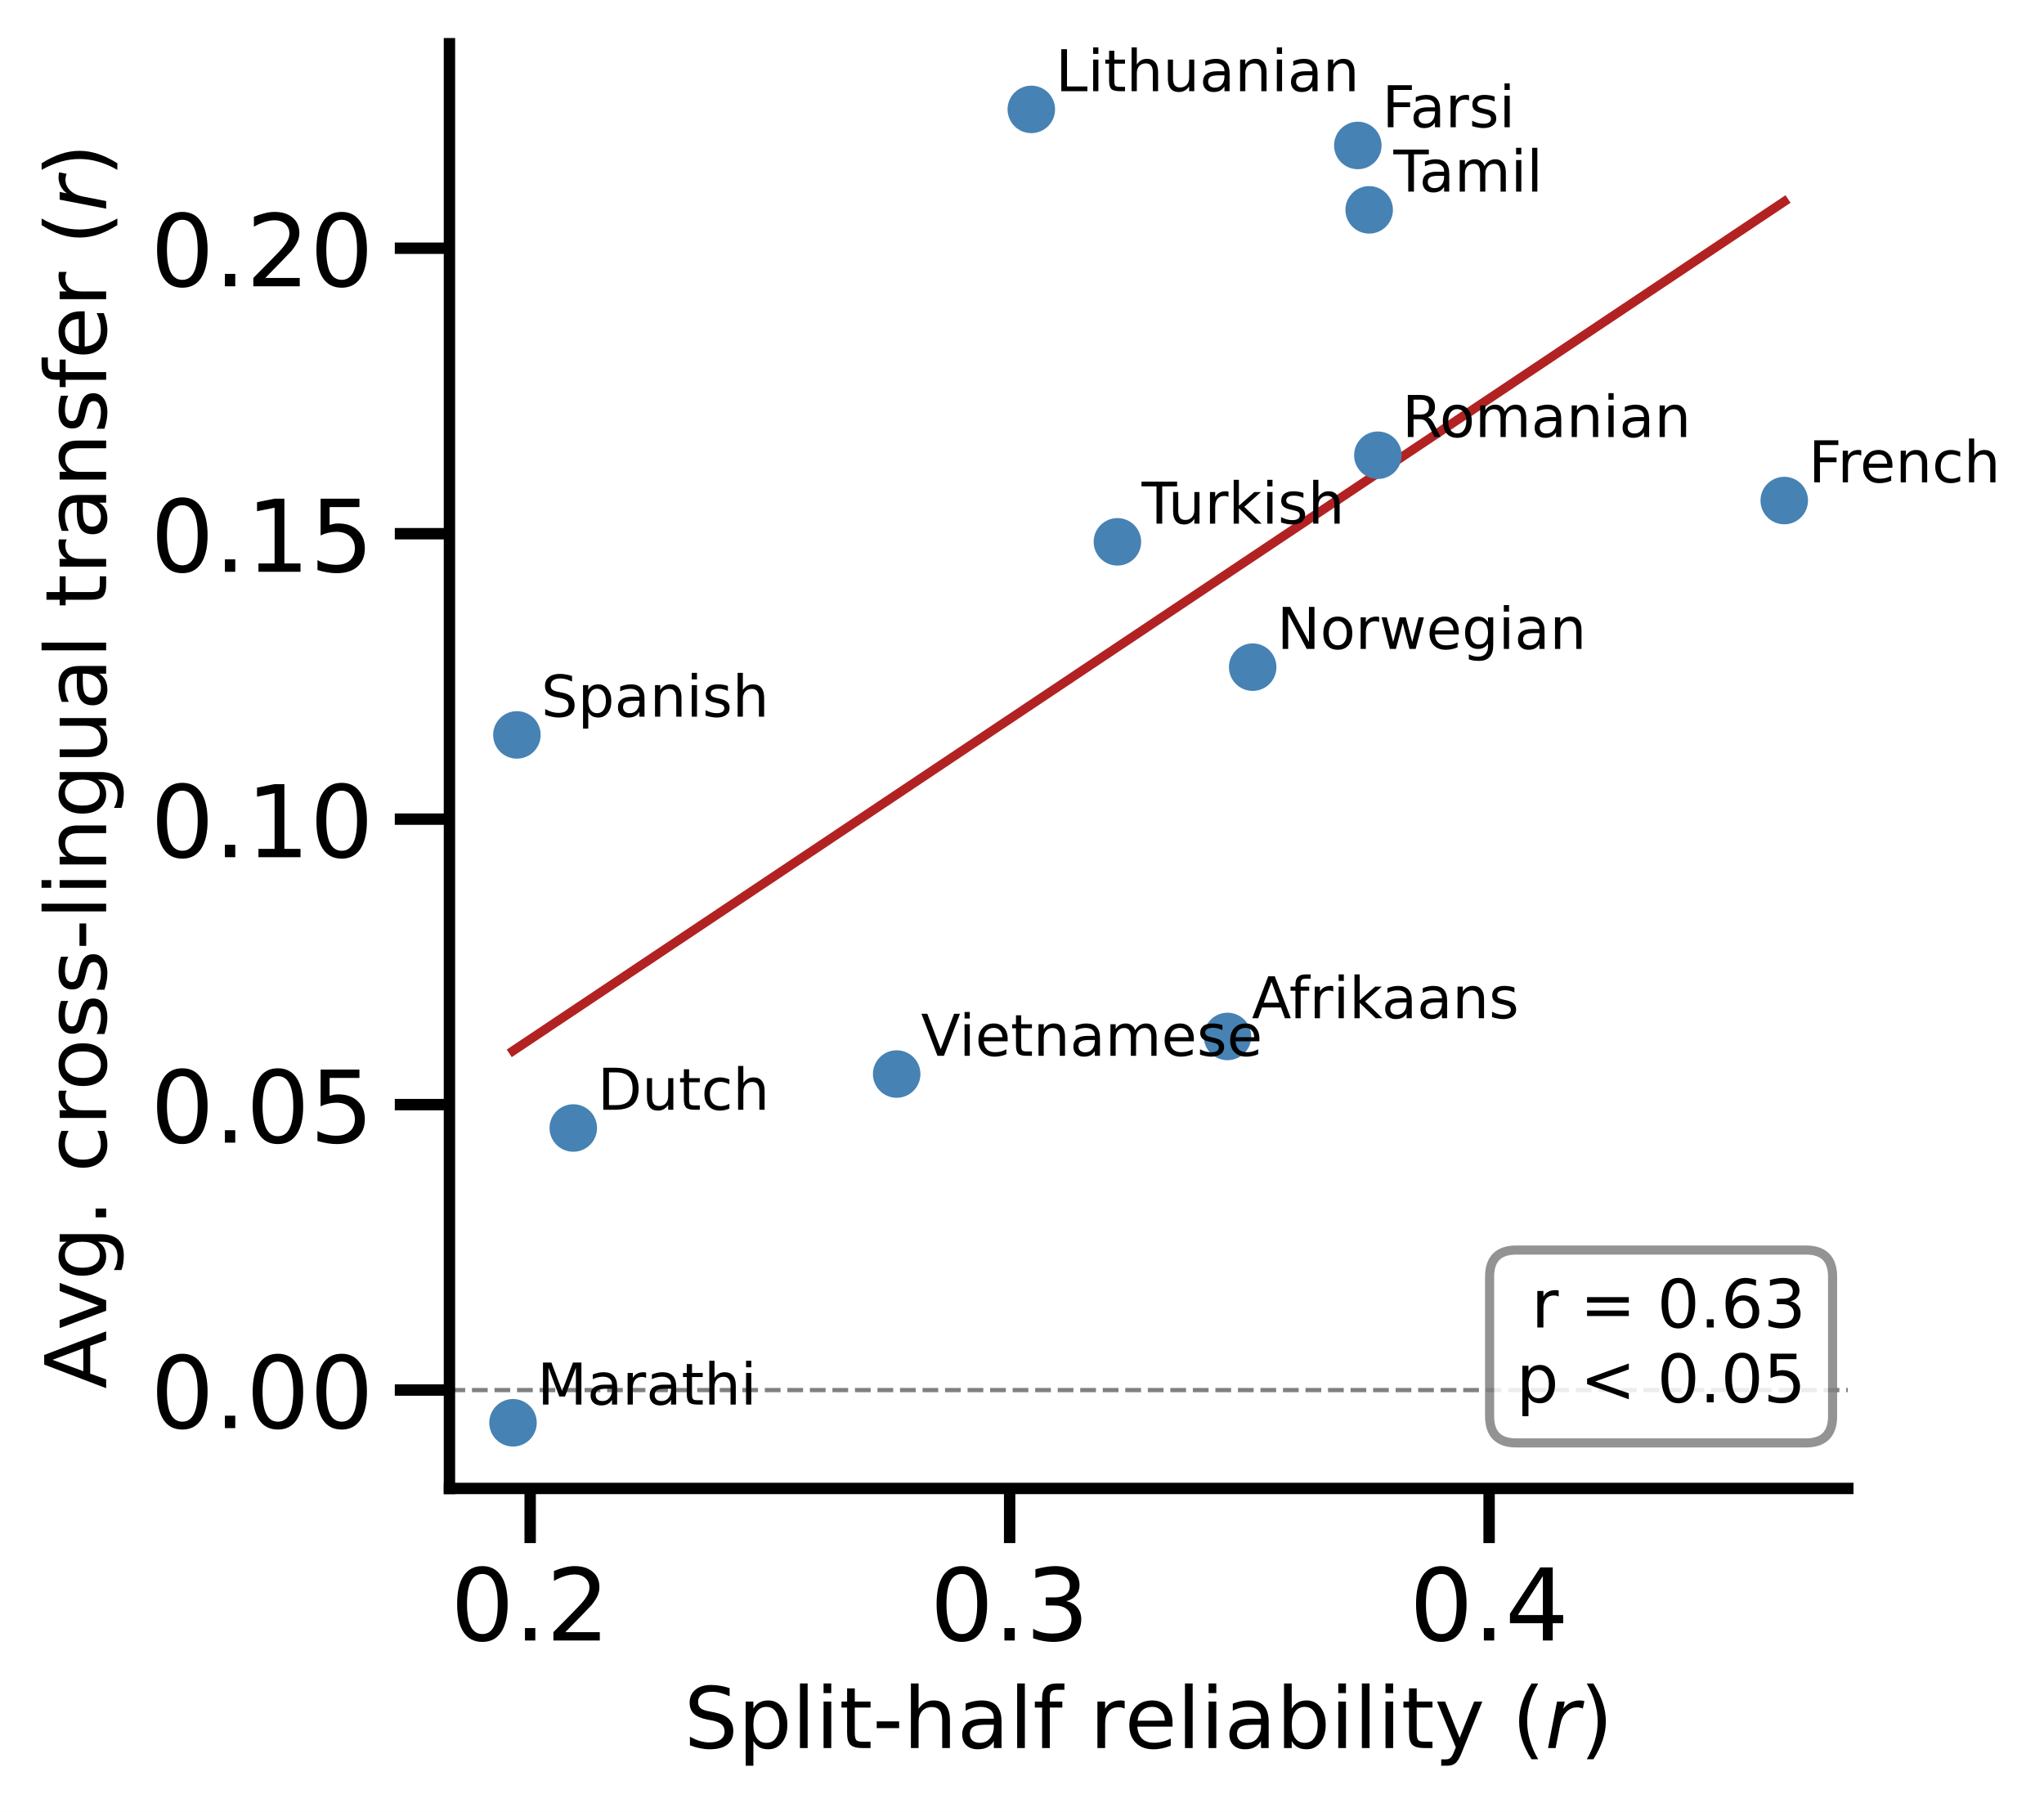
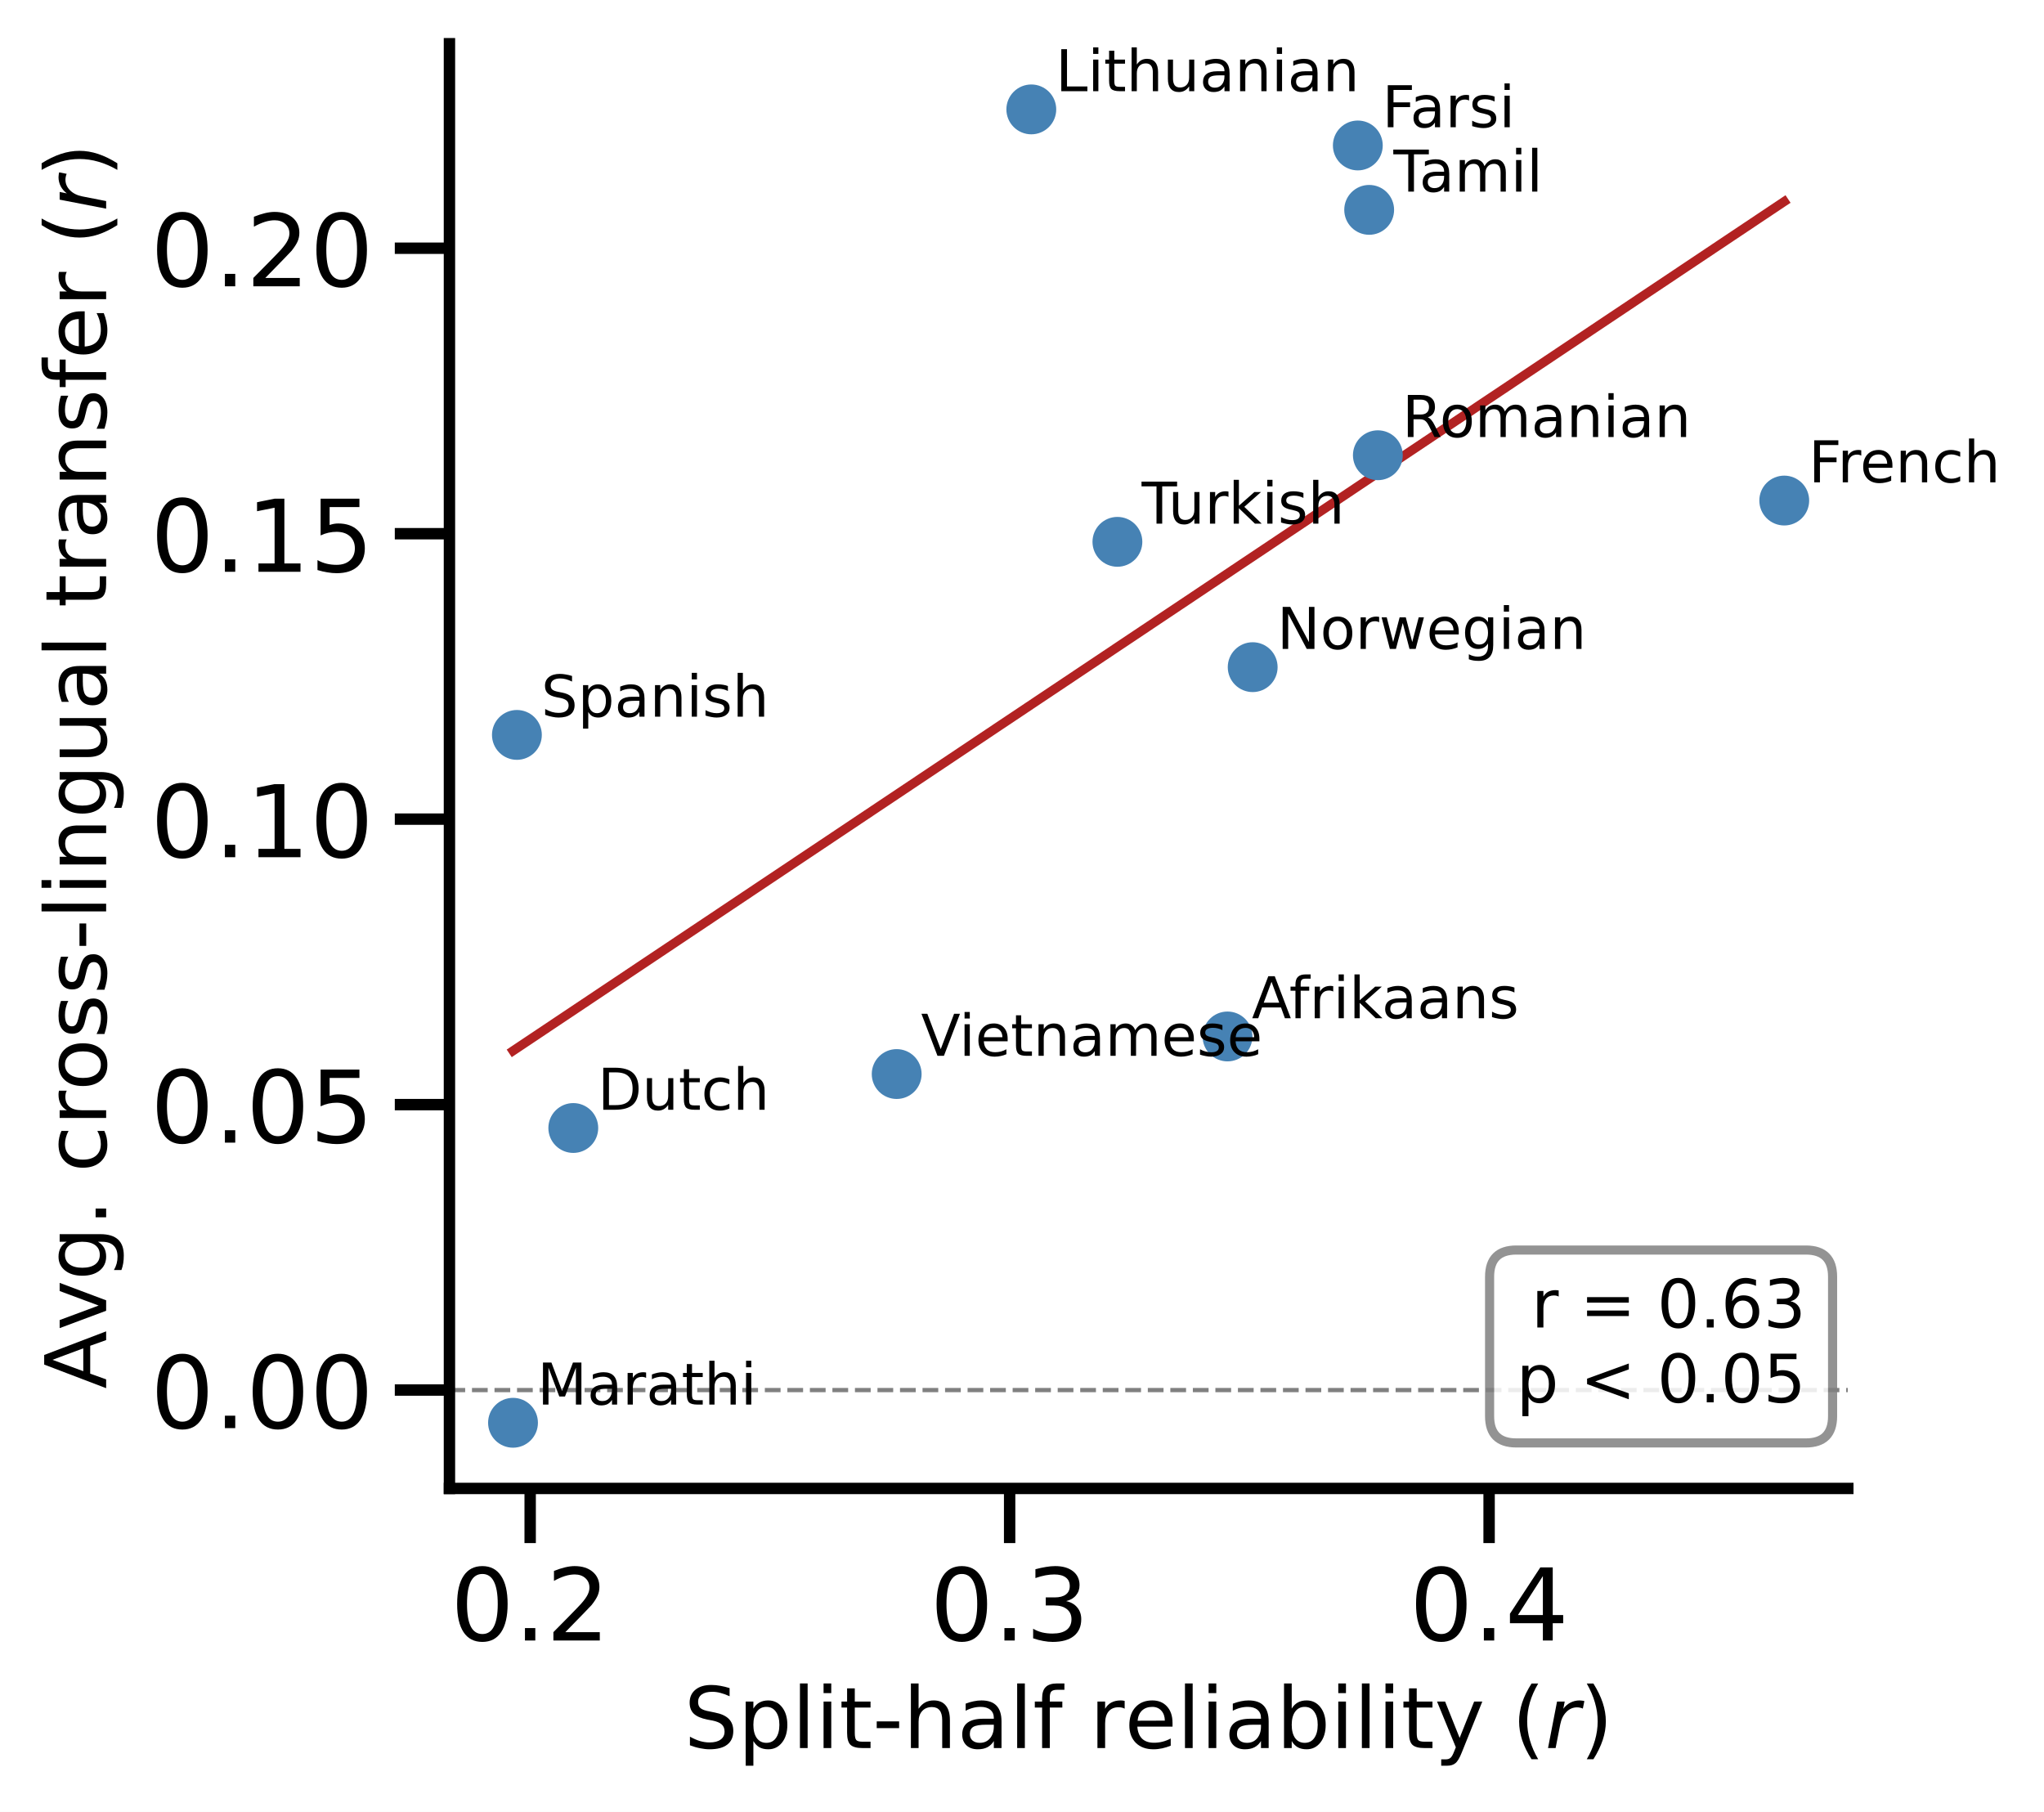
<svg xmlns="http://www.w3.org/2000/svg" xmlns:xlink="http://www.w3.org/1999/xlink" width="336.619pt" height="298.349pt" viewBox="0 0 336.619 298.349" version="1.1">
  <defs>
    <style type="text/css">*{stroke-linejoin: round; stroke-linecap: butt}</style>
  </defs>
  <g id="figure_1">
    <g id="patch_1">
      <path d="M 0 298.349  L 336.619 298.349  L 336.619 0  L 0 0  z " style="fill: #ffffff" />
    </g>
    <g id="axes_1">
      <g id="patch_2">
        <path d="M 74.018 245.1  L 304.31 245.1  L 304.31 7.2  L 74.018 7.2  z " style="fill: #ffffff" />
      </g>
      <g id="matplotlib.axis_1">
        <g id="xtick_1">
          <g id="line2d_1">
            <defs>
-               <path id="m1c41628c7d" d="M 0 0  L 0 9  " style="stroke: #000000; stroke-width: 1.875" />
+               <path id="m5fc85acf10" d="M 0 0  L 0 9  " style="stroke: #000000; stroke-width: 1.875" />
            </defs>
            <g>
-               <use xlink:href="#m1c41628c7d" x="87.311" y="245.1" style="stroke: #000000; stroke-width: 1.875" />
+               <use xlink:href="#m5fc85acf10" x="87.311" y="245.1" style="stroke: #000000; stroke-width: 1.875" />
            </g>
          </g>
          <g id="text_1">
            <text style="font-size: 16.5px; font-family: 'DejaVu Sans'; text-anchor: middle" x="87.311" y="270.137" transform="rotate(-0 87.31119 270.1374)">0.2</text>
          </g>
        </g>
        <g id="xtick_2">
          <g id="line2d_2">
            <g>
-               <use xlink:href="#m1c41628c7d" x="166.273" y="245.1" style="stroke: #000000; stroke-width: 1.875" />
+               <use xlink:href="#m5fc85acf10" x="166.273" y="245.1" style="stroke: #000000; stroke-width: 1.875" />
            </g>
          </g>
          <g id="text_2">
            <text style="font-size: 16.5px; font-family: 'DejaVu Sans'; text-anchor: middle" x="166.273" y="270.137" transform="rotate(-0 166.2733 270.1374)">0.3</text>
          </g>
        </g>
        <g id="xtick_3">
          <g id="line2d_3">
            <g>
-               <use xlink:href="#m1c41628c7d" x="245.235" y="245.1" style="stroke: #000000; stroke-width: 1.875" />
+               <use xlink:href="#m5fc85acf10" x="245.235" y="245.1" style="stroke: #000000; stroke-width: 1.875" />
            </g>
          </g>
          <g id="text_3">
            <text style="font-size: 16.5px; font-family: 'DejaVu Sans'; text-anchor: middle" x="245.235" y="270.137" transform="rotate(-0 245.2355 270.1374)">0.4</text>
          </g>
        </g>
        <g id="text_4">
          <g transform="translate(112.6542 288.2089)">
            <text>
              <tspan x="0" y="-0.359" style="font-size: 14px; font-family: 'DejaVu Sans'">S</tspan>
              <tspan x="8.887" y="-0.359" style="font-size: 14px; font-family: 'DejaVu Sans'">p</tspan>
              <tspan x="17.773" y="-0.359" style="font-size: 14px; font-family: 'DejaVu Sans'">l</tspan>
              <tspan x="21.663" y="-0.359" style="font-size: 14px; font-family: 'DejaVu Sans'">i</tspan>
              <tspan x="25.553" y="-0.359" style="font-size: 14px; font-family: 'DejaVu Sans'">t</tspan>
              <tspan x="31.042" y="-0.359" style="font-size: 14px; font-family: 'DejaVu Sans'">-</tspan>
              <tspan x="36.094" y="-0.359" style="font-size: 14px; font-family: 'DejaVu Sans'">h</tspan>
              <tspan x="44.967" y="-0.359" style="font-size: 14px; font-family: 'DejaVu Sans'">a</tspan>
              <tspan x="53.546" y="-0.359" style="font-size: 14px; font-family: 'DejaVu Sans'">l</tspan>
              <tspan x="57.436" y="-0.359" style="font-size: 14px; font-family: 'DejaVu Sans'">f</tspan>
              <tspan x="62.364" y="-0.359" style="font-size: 14px; font-family: 'DejaVu Sans'"> </tspan>
              <tspan x="66.814" y="-0.359" style="font-size: 14px; font-family: 'DejaVu Sans'">r</tspan>
              <tspan x="72.57" y="-0.359" style="font-size: 14px; font-family: 'DejaVu Sans'">e</tspan>
              <tspan x="81.184" y="-0.359" style="font-size: 14px; font-family: 'DejaVu Sans'">l</tspan>
              <tspan x="85.073" y="-0.359" style="font-size: 14px; font-family: 'DejaVu Sans'">i</tspan>
              <tspan x="88.963" y="-0.359" style="font-size: 14px; font-family: 'DejaVu Sans'">a</tspan>
              <tspan x="97.542" y="-0.359" style="font-size: 14px; font-family: 'DejaVu Sans'">b</tspan>
              <tspan x="106.429" y="-0.359" style="font-size: 14px; font-family: 'DejaVu Sans'">i</tspan>
              <tspan x="110.318" y="-0.359" style="font-size: 14px; font-family: 'DejaVu Sans'">l</tspan>
              <tspan x="114.208" y="-0.359" style="font-size: 14px; font-family: 'DejaVu Sans'">i</tspan>
              <tspan x="118.098" y="-0.359" style="font-size: 14px; font-family: 'DejaVu Sans'">t</tspan>
              <tspan x="123.587" y="-0.359" style="font-size: 14px; font-family: 'DejaVu Sans'">y</tspan>
              <tspan x="131.872" y="-0.359" style="font-size: 14px; font-family: 'DejaVu Sans'"> </tspan>
              <tspan x="136.322" y="-0.359" style="font-size: 14px; font-family: 'DejaVu Sans'">(</tspan>
              <tspan x="147.54" y="-0.359" style="font-size: 14px; font-family: 'DejaVu Sans'">)</tspan>
              <tspan x="141.784" y="-0.359" style="font-style: oblique; font-size: 14px; font-family: 'DejaVu Sans'">r</tspan>
            </text>
          </g>
        </g>
      </g>
      <g id="matplotlib.axis_2">
        <g id="ytick_1">
          <g id="line2d_4">
            <defs>
-               <path id="mfa00fddf64" d="M 0 0  L -9 0  " style="stroke: #000000; stroke-width: 1.875" />
+               <path id="m8009075064" d="M 0 0  L -9 0  " style="stroke: #000000; stroke-width: 1.875" />
            </defs>
            <g>
-               <use xlink:href="#mfa00fddf64" x="74.018" y="228.899" style="stroke: #000000; stroke-width: 1.875" />
+               <use xlink:href="#m8009075064" x="74.018" y="228.899" style="stroke: #000000; stroke-width: 1.875" />
            </g>
          </g>
          <g id="text_5">
            <text style="font-size: 16.5px; font-family: 'DejaVu Sans'; text-anchor: end" x="61.518" y="235.167" transform="rotate(-0 61.51828 235.1674)">0.00</text>
          </g>
        </g>
        <g id="ytick_2">
          <g id="line2d_5">
            <g>
-               <use xlink:href="#mfa00fddf64" x="74.018" y="181.893" style="stroke: #000000; stroke-width: 1.875" />
+               <use xlink:href="#m8009075064" x="74.018" y="181.893" style="stroke: #000000; stroke-width: 1.875" />
            </g>
          </g>
          <g id="text_6">
            <text style="font-size: 16.5px; font-family: 'DejaVu Sans'; text-anchor: end" x="61.518" y="188.161" transform="rotate(-0 61.51828 188.1615)">0.05</text>
          </g>
        </g>
        <g id="ytick_3">
          <g id="line2d_6">
            <g>
-               <use xlink:href="#mfa00fddf64" x="74.018" y="134.887" style="stroke: #000000; stroke-width: 1.875" />
+               <use xlink:href="#m8009075064" x="74.018" y="134.887" style="stroke: #000000; stroke-width: 1.875" />
            </g>
          </g>
          <g id="text_7">
            <text style="font-size: 16.5px; font-family: 'DejaVu Sans'; text-anchor: end" x="61.518" y="141.156" transform="rotate(-0 61.51828 141.1556)">0.10</text>
          </g>
        </g>
        <g id="ytick_4">
          <g id="line2d_7">
            <g>
-               <use xlink:href="#mfa00fddf64" x="74.018" y="87.881" style="stroke: #000000; stroke-width: 1.875" />
+               <use xlink:href="#m8009075064" x="74.018" y="87.881" style="stroke: #000000; stroke-width: 1.875" />
            </g>
          </g>
          <g id="text_8">
            <text style="font-size: 16.5px; font-family: 'DejaVu Sans'; text-anchor: end" x="61.518" y="94.15" transform="rotate(-0 61.51828 94.14965)">0.15</text>
          </g>
        </g>
        <g id="ytick_5">
          <g id="line2d_8">
            <g>
-               <use xlink:href="#mfa00fddf64" x="74.018" y="40.875" style="stroke: #000000; stroke-width: 1.875" />
+               <use xlink:href="#m8009075064" x="74.018" y="40.875" style="stroke: #000000; stroke-width: 1.875" />
            </g>
          </g>
          <g id="text_9">
            <text style="font-size: 16.5px; font-family: 'DejaVu Sans'; text-anchor: end" x="61.518" y="47.144" transform="rotate(-0 61.51828 47.14375)">0.20</text>
          </g>
        </g>
        <g id="text_10">
          <g transform="translate(17.84 228.7) rotate(-90)">
            <text>
              <tspan x="0" y="-0.359" style="font-size: 14px; font-family: 'DejaVu Sans'">A</tspan>
              <tspan x="9.577" y="-0.359" style="font-size: 14px; font-family: 'DejaVu Sans'">v</tspan>
              <tspan x="17.862" y="-0.359" style="font-size: 14px; font-family: 'DejaVu Sans'">g</tspan>
              <tspan x="26.749" y="-0.359" style="font-size: 14px; font-family: 'DejaVu Sans'">.</tspan>
              <tspan x="31.199" y="-0.359" style="font-size: 14px; font-family: 'DejaVu Sans'"> </tspan>
              <tspan x="35.649" y="-0.359" style="font-size: 14px; font-family: 'DejaVu Sans'">c</tspan>
              <tspan x="43.347" y="-0.359" style="font-size: 14px; font-family: 'DejaVu Sans'">r</tspan>
              <tspan x="49.103" y="-0.359" style="font-size: 14px; font-family: 'DejaVu Sans'">o</tspan>
              <tspan x="57.668" y="-0.359" style="font-size: 14px; font-family: 'DejaVu Sans'">s</tspan>
              <tspan x="64.962" y="-0.359" style="font-size: 14px; font-family: 'DejaVu Sans'">s</tspan>
              <tspan x="72.256" y="-0.359" style="font-size: 14px; font-family: 'DejaVu Sans'">-</tspan>
              <tspan x="77.308" y="-0.359" style="font-size: 14px; font-family: 'DejaVu Sans'">l</tspan>
              <tspan x="81.197" y="-0.359" style="font-size: 14px; font-family: 'DejaVu Sans'">i</tspan>
              <tspan x="85.087" y="-0.359" style="font-size: 14px; font-family: 'DejaVu Sans'">n</tspan>
              <tspan x="93.96" y="-0.359" style="font-size: 14px; font-family: 'DejaVu Sans'">g</tspan>
              <tspan x="102.847" y="-0.359" style="font-size: 14px; font-family: 'DejaVu Sans'">u</tspan>
              <tspan x="111.72" y="-0.359" style="font-size: 14px; font-family: 'DejaVu Sans'">a</tspan>
              <tspan x="120.299" y="-0.359" style="font-size: 14px; font-family: 'DejaVu Sans'">l</tspan>
              <tspan x="124.188" y="-0.359" style="font-size: 14px; font-family: 'DejaVu Sans'"> </tspan>
              <tspan x="128.639" y="-0.359" style="font-size: 14px; font-family: 'DejaVu Sans'">t</tspan>
              <tspan x="134.128" y="-0.359" style="font-size: 14px; font-family: 'DejaVu Sans'">r</tspan>
              <tspan x="139.884" y="-0.359" style="font-size: 14px; font-family: 'DejaVu Sans'">a</tspan>
              <tspan x="148.463" y="-0.359" style="font-size: 14px; font-family: 'DejaVu Sans'">n</tspan>
              <tspan x="157.336" y="-0.359" style="font-size: 14px; font-family: 'DejaVu Sans'">s</tspan>
              <tspan x="164.63" y="-0.359" style="font-size: 14px; font-family: 'DejaVu Sans'">f</tspan>
              <tspan x="169.559" y="-0.359" style="font-size: 14px; font-family: 'DejaVu Sans'">e</tspan>
              <tspan x="178.172" y="-0.359" style="font-size: 14px; font-family: 'DejaVu Sans'">r</tspan>
              <tspan x="183.928" y="-0.359" style="font-size: 14px; font-family: 'DejaVu Sans'"> </tspan>
              <tspan x="188.378" y="-0.359" style="font-size: 14px; font-family: 'DejaVu Sans'">(</tspan>
              <tspan x="199.596" y="-0.359" style="font-size: 14px; font-family: 'DejaVu Sans'">)</tspan>
              <tspan x="193.84" y="-0.359" style="font-style: oblique; font-size: 14px; font-family: 'DejaVu Sans'">r</tspan>
            </text>
          </g>
        </g>
      </g>
      <g id="line2d_9">
-         <path d="M 84.486 173.039  L 86.601 171.627  L 88.716 170.214  L 90.83 168.801  L 92.945 167.389  L 95.06 165.976  L 97.174 164.563  L 99.289 163.151  L 101.404 161.738  L 103.518 160.325  L 105.633 158.913  L 107.748 157.5  L 109.863 156.087  L 111.977 154.675  L 114.092 153.262  L 116.207 151.849  L 118.321 150.437  L 120.436 149.024  L 122.551 147.611  L 124.666 146.198  L 126.78 144.786  L 128.895 143.373  L 131.01 141.96  L 133.124 140.548  L 135.239 139.135  L 137.354 137.722  L 139.469 136.31  L 141.583 134.897  L 143.698 133.484  L 145.813 132.072  L 147.927 130.659  L 150.042 129.246  L 152.157 127.834  L 154.271 126.421  L 156.386 125.008  L 158.501 123.596  L 160.616 122.183  L 162.73 120.77  L 164.845 119.357  L 166.96 117.945  L 169.074 116.532  L 171.189 115.119  L 173.304 113.707  L 175.419 112.294  L 177.533 110.881  L 179.648 109.469  L 181.763 108.056  L 183.877 106.643  L 185.992 105.231  L 188.107 103.818  L 190.222 102.405  L 192.336 100.993  L 194.451 99.58  L 196.566 98.167  L 198.68 96.754  L 200.795 95.342  L 202.91 93.929  L 205.025 92.516  L 207.139 91.104  L 209.254 89.691  L 211.369 88.278  L 213.483 86.866  L 215.598 85.453  L 217.713 84.04  L 219.827 82.628  L 221.942 81.215  L 224.057 79.802  L 226.172 78.39  L 228.286 76.977  L 230.401 75.564  L 232.516 74.152  L 234.63 72.739  L 236.745 71.326  L 238.86 69.913  L 240.975 68.501  L 243.089 67.088  L 245.204 65.675  L 247.319 64.263  L 249.433 62.85  L 251.548 61.437  L 253.663 60.025  L 255.778 58.612  L 257.892 57.199  L 260.007 55.787  L 262.122 54.374  L 264.236 52.961  L 266.351 51.549  L 268.466 50.136  L 270.58 48.723  L 272.695 47.311  L 274.81 45.898  L 276.925 44.485  L 279.039 43.072  L 281.154 41.66  L 283.269 40.247  L 285.383 38.834  L 287.498 37.422  L 289.613 36.009  L 291.728 34.596  L 293.842 33.184  " clip-path="url(#pbe14186d5a)" style="fill: none; stroke: #b22222; stroke-width: 1.5; stroke-linecap: square" />
+         <path d="M 84.486 173.039  L 86.601 171.627  L 88.716 170.214  L 90.83 168.801  L 92.945 167.389  L 95.06 165.976  L 97.174 164.563  L 99.289 163.151  L 101.404 161.738  L 103.518 160.325  L 105.633 158.913  L 107.748 157.5  L 109.863 156.087  L 111.977 154.675  L 114.092 153.262  L 116.207 151.849  L 118.321 150.437  L 120.436 149.024  L 122.551 147.611  L 124.666 146.198  L 126.78 144.786  L 128.895 143.373  L 131.01 141.96  L 133.124 140.548  L 135.239 139.135  L 137.354 137.722  L 139.469 136.31  L 141.583 134.897  L 143.698 133.484  L 145.813 132.072  L 147.927 130.659  L 150.042 129.246  L 152.157 127.834  L 154.271 126.421  L 156.386 125.008  L 158.501 123.596  L 160.616 122.183  L 162.73 120.77  L 164.845 119.357  L 166.96 117.945  L 169.074 116.532  L 171.189 115.119  L 173.304 113.707  L 175.419 112.294  L 177.533 110.881  L 179.648 109.469  L 181.763 108.056  L 183.877 106.643  L 185.992 105.231  L 188.107 103.818  L 190.222 102.405  L 192.336 100.993  L 194.451 99.58  L 196.566 98.167  L 198.68 96.754  L 200.795 95.342  L 202.91 93.929  L 205.025 92.516  L 207.139 91.104  L 209.254 89.691  L 211.369 88.278  L 213.483 86.866  L 215.598 85.453  L 217.713 84.04  L 219.827 82.628  L 221.942 81.215  L 224.057 79.802  L 226.172 78.39  L 228.286 76.977  L 230.401 75.564  L 232.516 74.152  L 234.63 72.739  L 236.745 71.326  L 238.86 69.913  L 240.975 68.501  L 243.089 67.088  L 245.204 65.675  L 247.319 64.263  L 249.433 62.85  L 251.548 61.437  L 253.663 60.025  L 255.778 58.612  L 257.892 57.199  L 260.007 55.787  L 262.122 54.374  L 264.236 52.961  L 266.351 51.549  L 268.466 50.136  L 270.58 48.723  L 272.695 47.311  L 274.81 45.898  L 276.925 44.485  L 279.039 43.072  L 281.154 41.66  L 283.269 40.247  L 285.383 38.834  L 287.498 37.422  L 289.613 36.009  L 291.728 34.596  L 293.842 33.184  " clip-path="url(#pf6d933b41c)" style="fill: none; stroke: #b22222; stroke-width: 1.5; stroke-linecap: square" />
      </g>
      <g id="line2d_10">
-         <path d="M 74.018 228.899  L 304.31 228.899  " clip-path="url(#pbe14186d5a)" style="fill: none; stroke-dasharray: 2.59,1.12; stroke-dashoffset: 0; stroke: #808080; stroke-width: 0.7" />
+         <path d="M 74.018 228.899  L 304.31 228.899  " clip-path="url(#pf6d933b41c)" style="fill: none; stroke-dasharray: 2.59,1.12; stroke-dashoffset: 0; stroke: #808080; stroke-width: 0.7" />
      </g>
      <g id="patch_3">
        <path d="M 74.018 245.1  L 74.018 7.2  " style="fill: none; stroke: #000000; stroke-width: 1.875; stroke-linejoin: miter; stroke-linecap: square" />
      </g>
      <g id="patch_4">
        <path d="M 74.018 245.1  L 304.31 245.1  " style="fill: none; stroke: #000000; stroke-width: 1.875; stroke-linejoin: miter; stroke-linecap: square" />
      </g>
      <g id="PathCollection_1">
        <defs>
-           <path id="m2eb3ce3ac3" d="M 0 3.162  C 0.839 3.162 1.643 2.829 2.236 2.236  C 2.829 1.643 3.162 0.839 3.162 0  C 3.162 -0.839 2.829 -1.643 2.236 -2.236  C 1.643 -2.829 0.839 -3.162 0 -3.162  C -0.839 -3.162 -1.643 -2.829 -2.236 -2.236  C -2.829 -1.643 -3.162 -0.839 -3.162 0  C -3.162 0.839 -2.829 1.643 -2.236 2.236  C -1.643 2.829 -0.839 3.162 0 3.162  z " style="stroke: #4682b4; stroke-width: 1.5" />
+           <path id="ma8a678e639" d="M 0 3.354  C 0.89 3.354 1.743 3.001 2.372 2.372  C 3.001 1.743 3.354 0.89 3.354 0  C 3.354 -0.89 3.001 -1.743 2.372 -2.372  C 1.743 -3.001 0.89 -3.354 0 -3.354  C -0.89 -3.354 -1.743 -3.001 -2.372 -2.372  C -3.001 -1.743 -3.354 -0.89 -3.354 0  C -3.354 0.89 -3.001 1.743 -2.372 2.372  C -1.743 3.001 -0.89 3.354 0 3.354  z " style="stroke: #4682b4; stroke-width: 1.5" />
        </defs>
-         <g clip-path="url(#pbe14186d5a)">
-           <use xlink:href="#m2eb3ce3ac3" x="293.842" y="82.425" style="fill: #4682b4; stroke: #4682b4; stroke-width: 1.5" />
-           <use xlink:href="#m2eb3ce3ac3" x="225.484" y="34.557" style="fill: #4682b4; stroke: #4682b4; stroke-width: 1.5" />
-           <use xlink:href="#m2eb3ce3ac3" x="85.127" y="121.016" style="fill: #4682b4; stroke: #4682b4; stroke-width: 1.5" />
-           <use xlink:href="#m2eb3ce3ac3" x="184.022" y="89.223" style="fill: #4682b4; stroke: #4682b4; stroke-width: 1.5" />
-           <use xlink:href="#m2eb3ce3ac3" x="147.671" y="176.861" style="fill: #4682b4; stroke: #4682b4; stroke-width: 1.5" />
-           <use xlink:href="#m2eb3ce3ac3" x="84.486" y="234.286" style="fill: #4682b4; stroke: #4682b4; stroke-width: 1.5" />
-           <use xlink:href="#m2eb3ce3ac3" x="202.152" y="170.672" style="fill: #4682b4; stroke: #4682b4; stroke-width: 1.5" />
-           <use xlink:href="#m2eb3ce3ac3" x="94.413" y="185.746" style="fill: #4682b4; stroke: #4682b4; stroke-width: 1.5" />
-           <use xlink:href="#m2eb3ce3ac3" x="206.3" y="109.86" style="fill: #4682b4; stroke: #4682b4; stroke-width: 1.5" />
-           <use xlink:href="#m2eb3ce3ac3" x="223.615" y="23.953" style="fill: #4682b4; stroke: #4682b4; stroke-width: 1.5" />
-           <use xlink:href="#m2eb3ce3ac3" x="226.915" y="74.964" style="fill: #4682b4; stroke: #4682b4; stroke-width: 1.5" />
-           <use xlink:href="#m2eb3ce3ac3" x="169.842" y="18.014" style="fill: #4682b4; stroke: #4682b4; stroke-width: 1.5" />
+         <g clip-path="url(#pf6d933b41c)">
+           <use xlink:href="#ma8a678e639" x="293.842" y="82.425" style="fill: #4682b4; stroke: #4682b4; stroke-width: 1.5" />
+           <use xlink:href="#ma8a678e639" x="225.484" y="34.557" style="fill: #4682b4; stroke: #4682b4; stroke-width: 1.5" />
+           <use xlink:href="#ma8a678e639" x="85.127" y="121.016" style="fill: #4682b4; stroke: #4682b4; stroke-width: 1.5" />
+           <use xlink:href="#ma8a678e639" x="184.022" y="89.223" style="fill: #4682b4; stroke: #4682b4; stroke-width: 1.5" />
+           <use xlink:href="#ma8a678e639" x="147.671" y="176.861" style="fill: #4682b4; stroke: #4682b4; stroke-width: 1.5" />
+           <use xlink:href="#ma8a678e639" x="84.486" y="234.286" style="fill: #4682b4; stroke: #4682b4; stroke-width: 1.5" />
+           <use xlink:href="#ma8a678e639" x="202.152" y="170.672" style="fill: #4682b4; stroke: #4682b4; stroke-width: 1.5" />
+           <use xlink:href="#ma8a678e639" x="94.413" y="185.746" style="fill: #4682b4; stroke: #4682b4; stroke-width: 1.5" />
+           <use xlink:href="#ma8a678e639" x="206.3" y="109.86" style="fill: #4682b4; stroke: #4682b4; stroke-width: 1.5" />
+           <use xlink:href="#ma8a678e639" x="223.615" y="23.953" style="fill: #4682b4; stroke: #4682b4; stroke-width: 1.5" />
+           <use xlink:href="#ma8a678e639" x="226.915" y="74.964" style="fill: #4682b4; stroke: #4682b4; stroke-width: 1.5" />
+           <use xlink:href="#ma8a678e639" x="169.842" y="18.014" style="fill: #4682b4; stroke: #4682b4; stroke-width: 1.5" />
        </g>
      </g>
      <g id="text_11">
        <text style="font-size: 9.5px; font-family: 'DejaVu Sans'; text-anchor: start" x="297.842" y="79.425" transform="rotate(-0 297.8423 79.425)">French</text>
      </g>
      <g id="text_12">
        <text style="font-size: 9.5px; font-family: 'DejaVu Sans'; text-anchor: start" x="229.484" y="31.557" transform="rotate(-0 229.4841 31.5572)">Tamil</text>
      </g>
      <g id="text_13">
        <text style="font-size: 9.5px; font-family: 'DejaVu Sans'; text-anchor: start" x="89.127" y="118.016" transform="rotate(-0 89.12717 118.0164)">Spanish</text>
      </g>
      <g id="text_14">
        <text style="font-size: 9.5px; font-family: 'DejaVu Sans'; text-anchor: start" x="188.022" y="86.223" transform="rotate(-0 188.022 86.22276)">Turkish</text>
      </g>
      <g id="text_15">
        <text style="font-size: 9.5px; font-family: 'DejaVu Sans'; text-anchor: start" x="151.671" y="173.861" transform="rotate(-0 151.6709 173.8611)">Vietnamese</text>
      </g>
      <g id="text_16">
        <text style="font-size: 9.5px; font-family: 'DejaVu Sans'; text-anchor: start" x="88.486" y="231.286" transform="rotate(-0 88.48609 231.2864)">Marathi</text>
      </g>
      <g id="text_17">
        <text style="font-size: 9.5px; font-family: 'DejaVu Sans'; text-anchor: start" x="206.152" y="167.672" transform="rotate(-0 206.1515 167.6723)">Afrikaans</text>
      </g>
      <g id="text_18">
        <text style="font-size: 9.5px; font-family: 'DejaVu Sans'; text-anchor: start" x="98.413" y="182.746" transform="rotate(-0 98.41296 182.7462)">Dutch</text>
      </g>
      <g id="text_19">
        <text style="font-size: 9.5px; font-family: 'DejaVu Sans'; text-anchor: start" x="210.3" y="106.86" transform="rotate(-0 210.3 106.8597)">Norwegian</text>
      </g>
      <g id="text_20">
        <text style="font-size: 9.5px; font-family: 'DejaVu Sans'; text-anchor: start" x="227.615" y="20.953" transform="rotate(-0 227.6152 20.95322)">Farsi</text>
      </g>
      <g id="text_21">
        <text style="font-size: 9.5px; font-family: 'DejaVu Sans'; text-anchor: start" x="230.915" y="71.964" transform="rotate(-0 230.9154 71.96366)">Romanian</text>
      </g>
      <g id="text_22">
        <text style="font-size: 9.5px; font-family: 'DejaVu Sans'; text-anchor: start" x="173.842" y="15.014" transform="rotate(-0 173.8417 15.01364)">Lithuanian</text>
      </g>
      <g id="text_23">
        <g id="patch_5">
          <path d="M 249.716 237.605  L 297.401 237.605  Q 301.801 237.605 301.801 233.205  L 301.801 210.241  Q 301.801 205.841 297.401 205.841  L 249.716 205.841  Q 245.316 205.841 245.316 210.241  L 245.316 233.205  Q 245.316 237.605 249.716 237.605  z " style="fill: #ffffff; opacity: 0.85; stroke: #808080; stroke-width: 1.5; stroke-linejoin: miter" />
        </g>
        <text style="font-size: 11px; font-family: 'DejaVu Sans'" transform="translate(252.1776 218.5998)">r = 0.63</text>
        <text style="font-size: 11px; font-family: 'DejaVu Sans'" transform="translate(249.7163 230.9173)">p &lt; 0.05</text>
      </g>
    </g>
  </g>
  <defs>
-     <clipPath id="pbe14186d5a">
+     <clipPath id="pf6d933b41c">
      <rect x="74.018" y="7.2" width="230.292" height="237.9" />
    </clipPath>
  </defs>
</svg>
